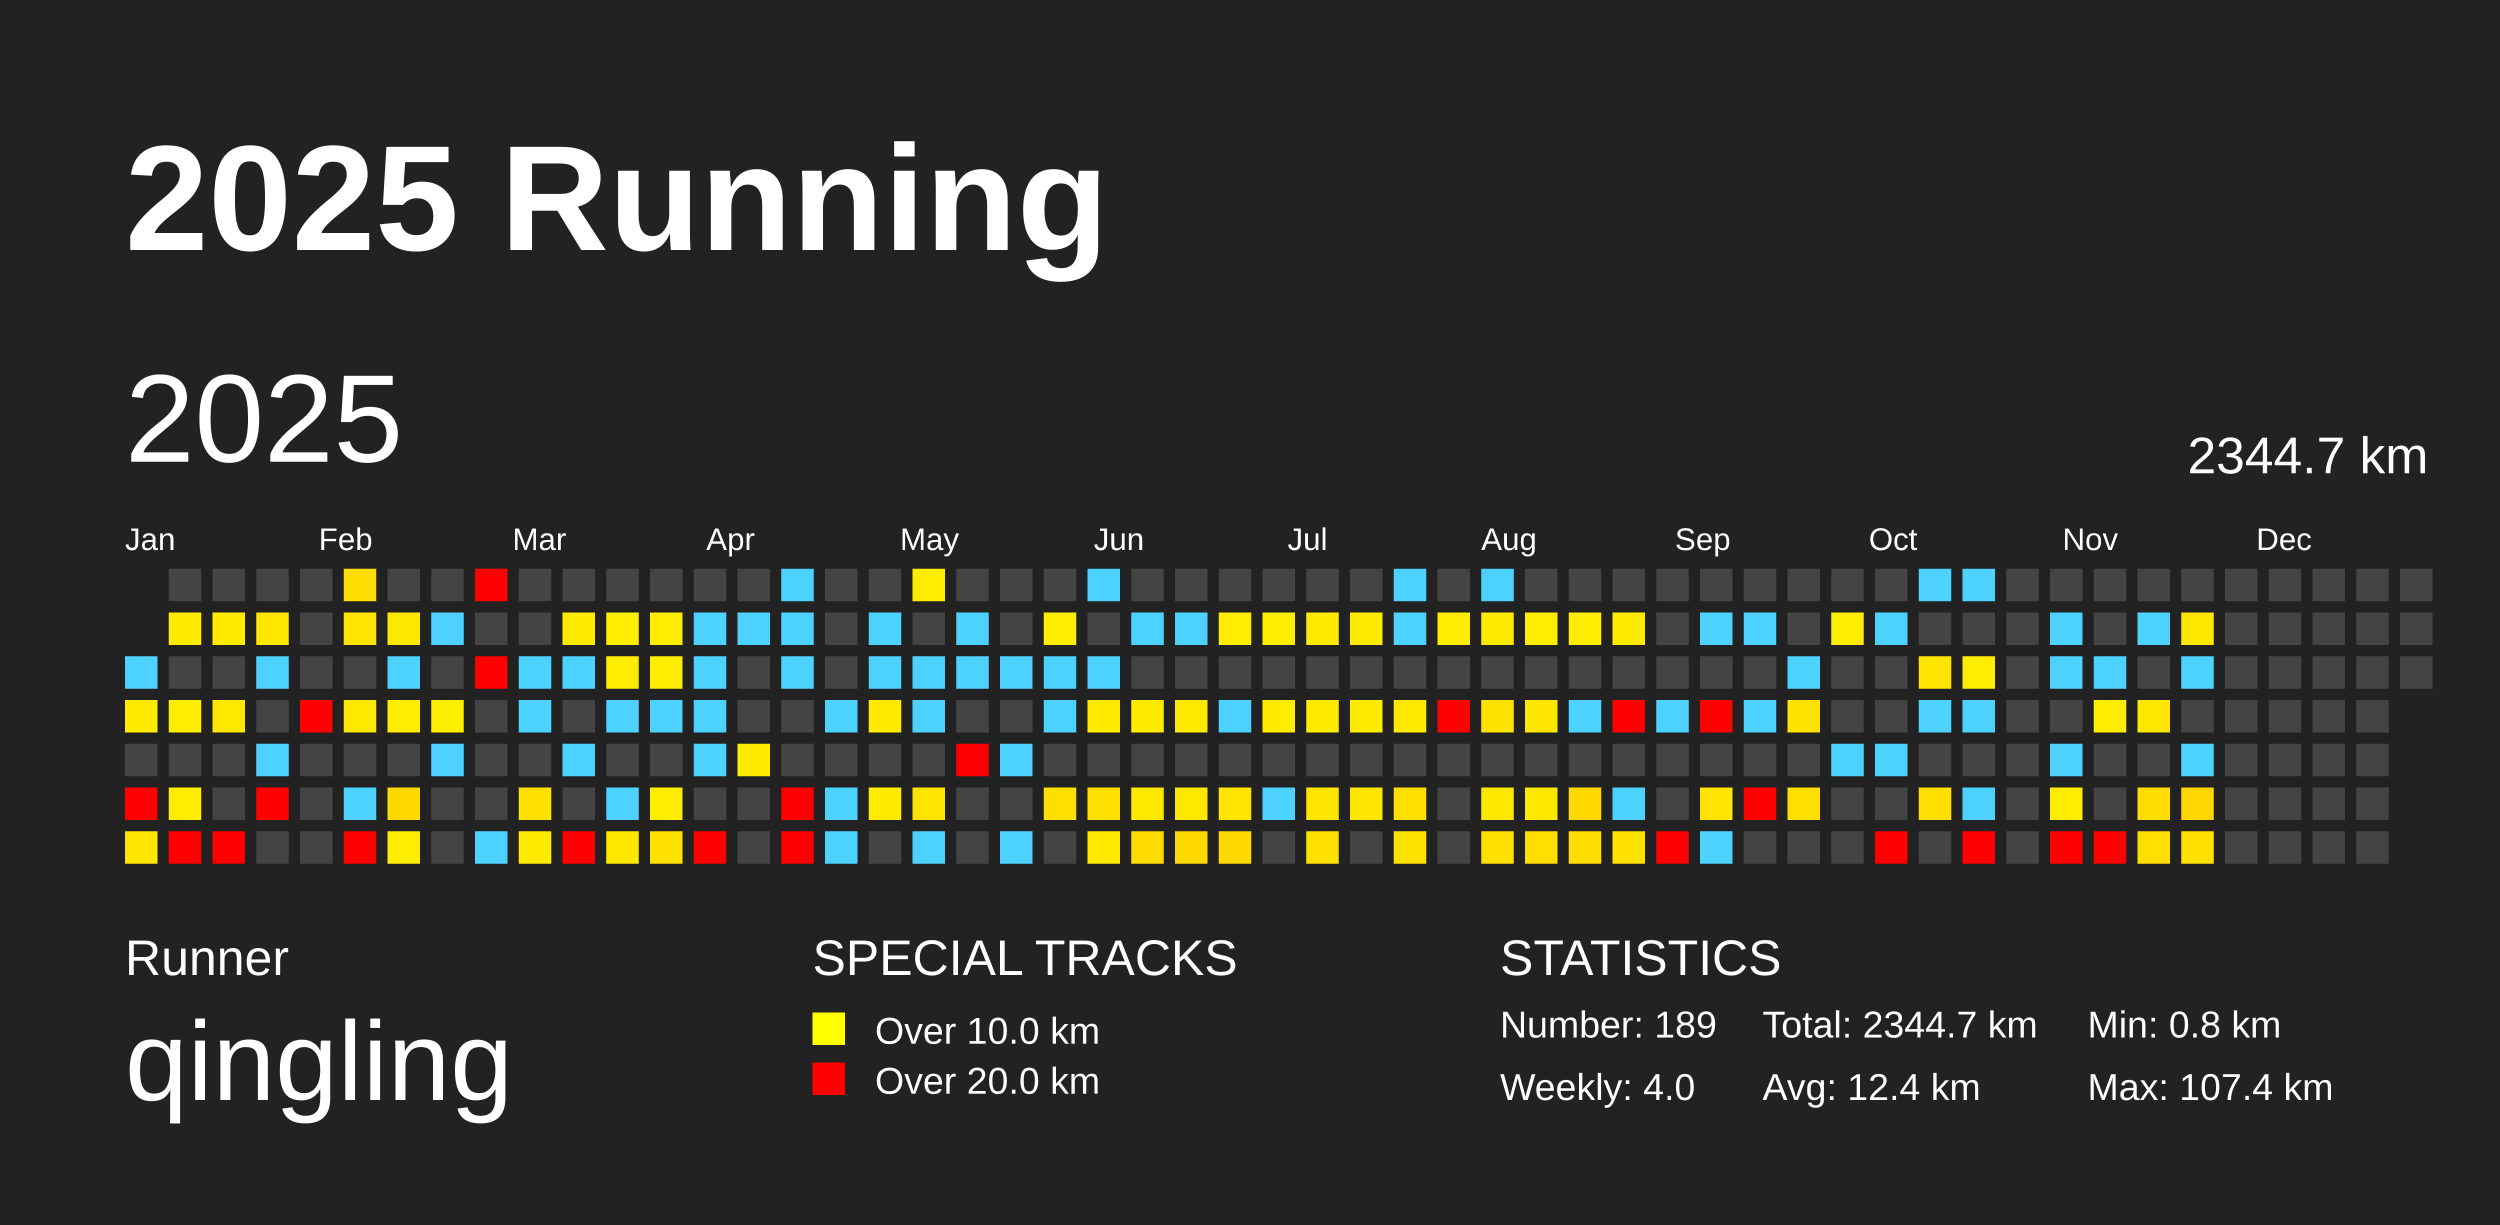
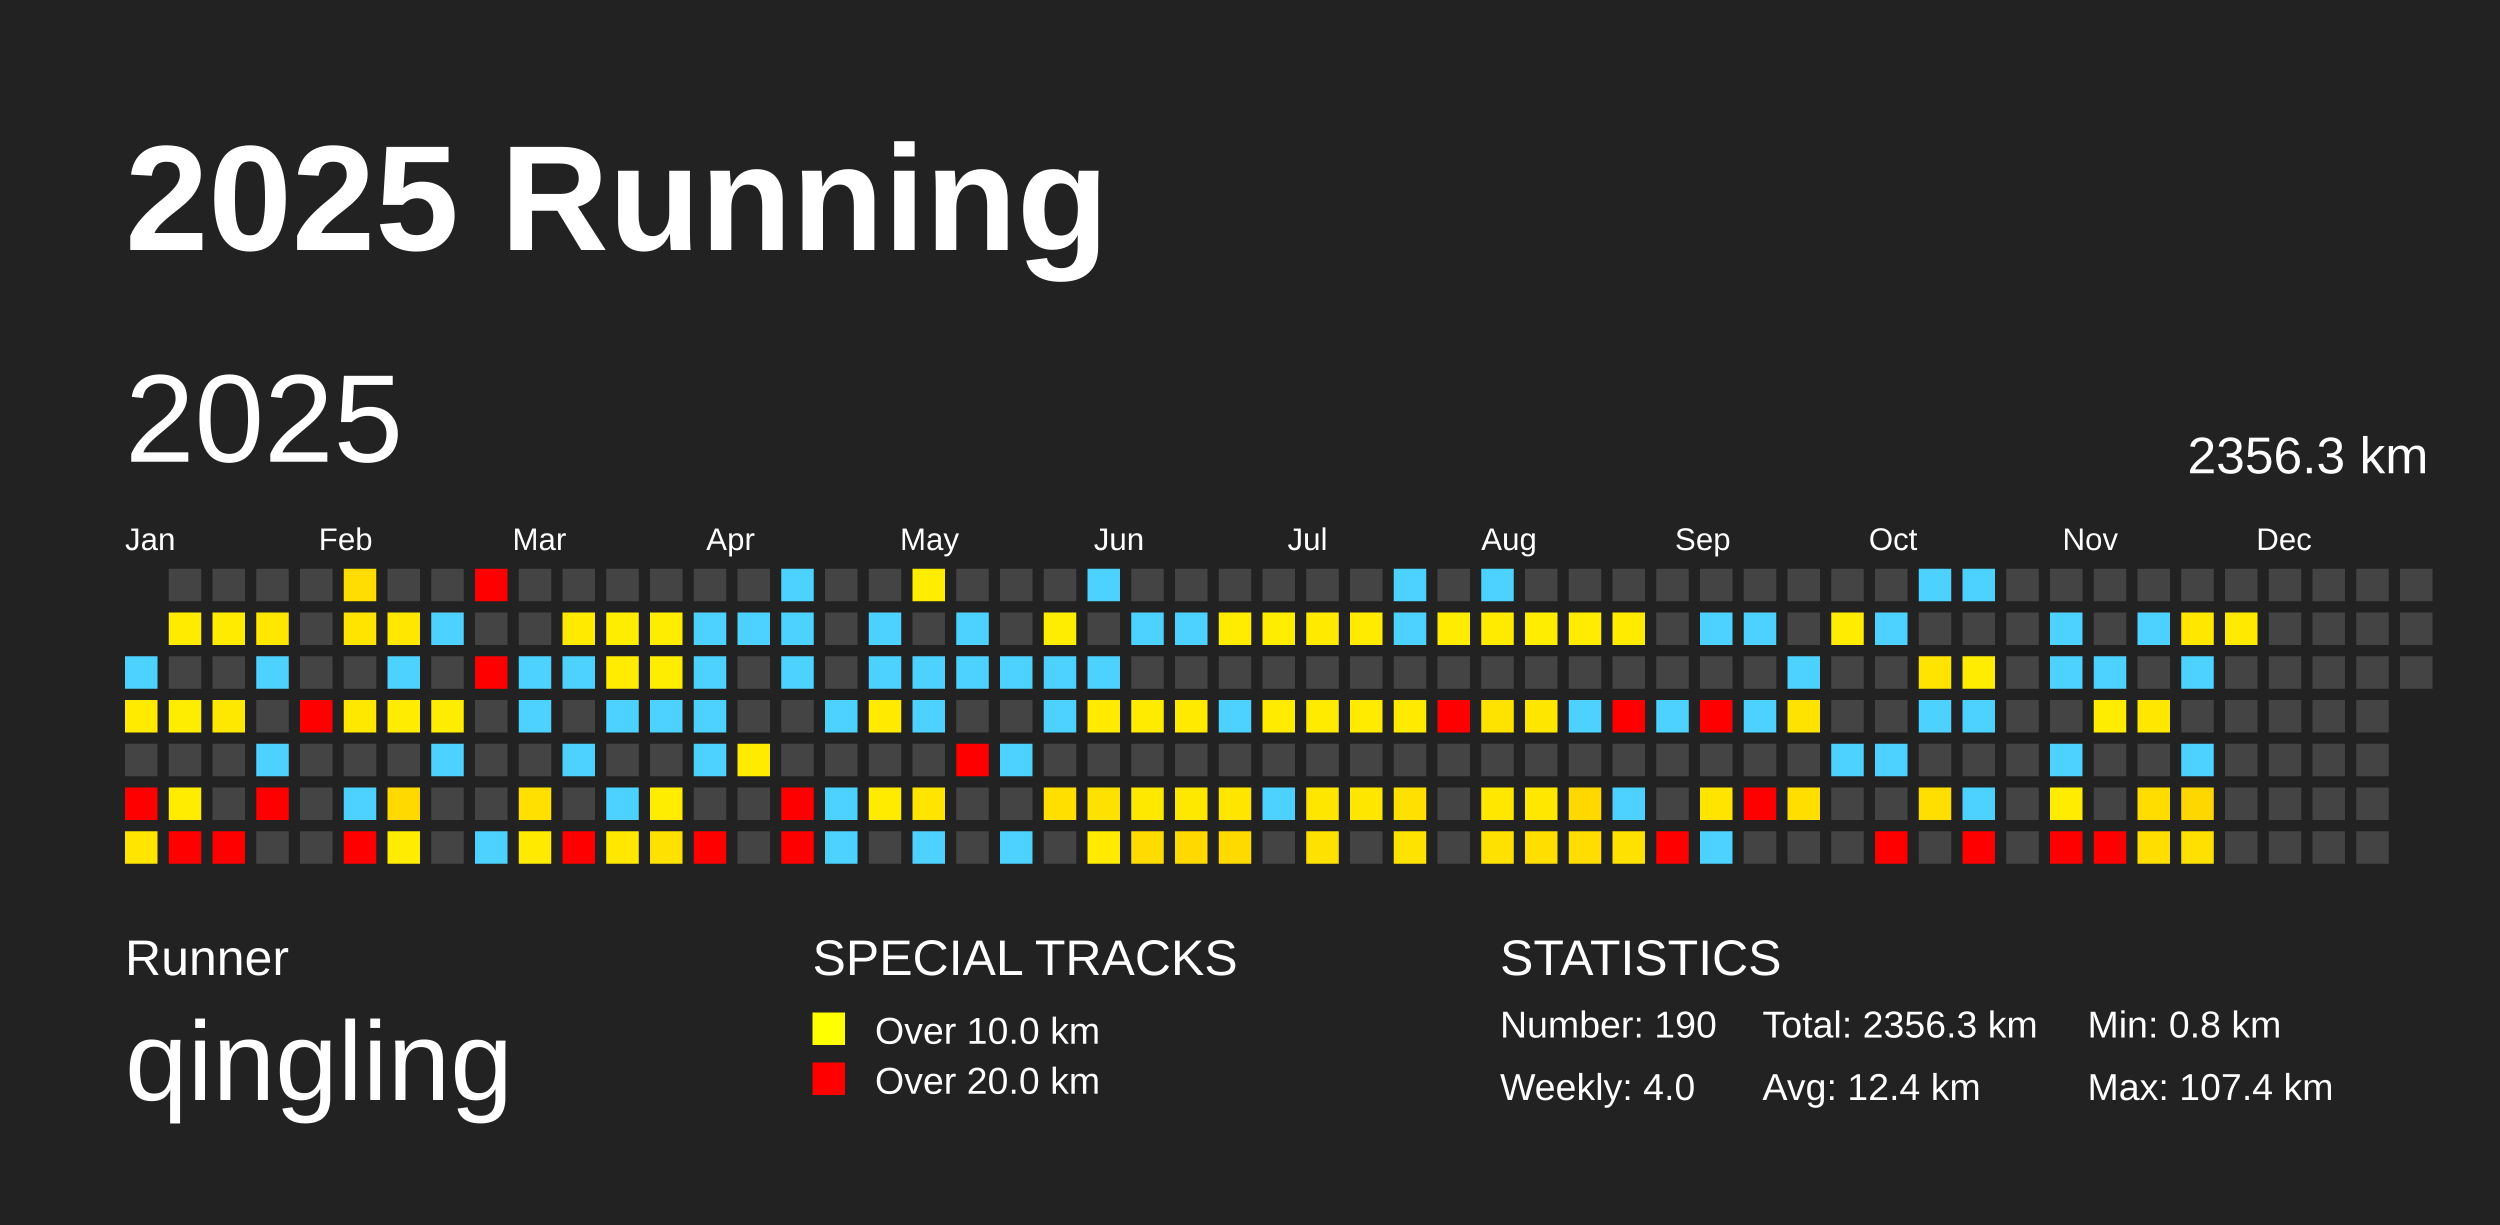
<svg xmlns="http://www.w3.org/2000/svg" baseProfile="full" height="98mm" version="1.1" viewBox="0,0,200,98" width="200mm">
  <defs />
  <rect fill="#222222" height="98" width="200" x="0" y="0" />
  <text fill="#FFFFFF" style="font-size:12px; font-family:Arial; font-weight:bold;" x="10" y="20">2025 Running</text>
  <text fill="#FFFFFF" style="font-size:4px; font-family:Arial" x="10" y="78">Runner</text>
  <text fill="#FFFFFF" style="font-size:9px; font-family:Arial" x="10" y="88">qingling</text>
  <text fill="#FFFFFF" style="font-size:4px; font-family:Arial" x="65" y="78">SPECIAL TRACKS</text>
  <rect fill="yellow" height="2.6" width="2.6" x="65" y="81" />
  <text fill="#FFFFFF" style="font-size:3px; font-family:Arial" x="70" y="83.5">Over 10.0 km</text>
  <rect fill="red" height="2.6" width="2.6" x="65" y="85" />
  <text fill="#FFFFFF" style="font-size:3px; font-family:Arial" x="70" y="87.5">Over 20.0 km</text>
  <text fill="#FFFFFF" style="font-size:4px; font-family:Arial" x="120" y="78">STATISTICS</text>
-   <text fill="#FFFFFF" style="font-size:3px; font-family:Arial" x="120" y="83">Number: 189</text>
+   <text fill="#FFFFFF" style="font-size:3px; font-family:Arial" x="120" y="83">Number: 190</text>
  <text fill="#FFFFFF" style="font-size:3px; font-family:Arial" x="120" y="88">Weekly: 4.0</text>
-   <text fill="#FFFFFF" style="font-size:3px; font-family:Arial" x="141" y="83">Total: 2344.7 km</text>
+   <text fill="#FFFFFF" style="font-size:3px; font-family:Arial" x="141" y="83">Total: 2356.3 km</text>
  <text fill="#FFFFFF" style="font-size:3px; font-family:Arial" x="141" y="88">Avg: 12.4 km</text>
  <text fill="#FFFFFF" style="font-size:3px; font-family:Arial" x="167" y="83">Min: 0.8 km</text>
  <text fill="#FFFFFF" style="font-size:3px; font-family:Arial" x="167" y="88">Max: 107.4 km</text>
  <text dominant-baseline="hanging" fill="#FFFFFF" style="font-size:10.0px; font-family:Arial;" x="10" y="30">2025</text>
-   <text dominant-baseline="hanging" fill="#FFFFFF" style="font-size:4.125px; font-family:Arial;" x="175" y="35">2344.7 km</text>
+   <text dominant-baseline="hanging" fill="#FFFFFF" style="font-size:4.125px; font-family:Arial;" x="175" y="35">2356.3 km</text>
  <text fill="#FFFFFF" style="font-size:2.5px; font-family:Arial" x="10.0" y="44">Jan</text>
  <text fill="#FFFFFF" style="font-size:2.5px; font-family:Arial" x="25.5" y="44">Feb</text>
  <text fill="#FFFFFF" style="font-size:2.5px; font-family:Arial" x="41.0" y="44">Mar</text>
  <text fill="#FFFFFF" style="font-size:2.5px; font-family:Arial" x="56.5" y="44">Apr</text>
  <text fill="#FFFFFF" style="font-size:2.5px; font-family:Arial" x="72.0" y="44">May</text>
  <text fill="#FFFFFF" style="font-size:2.5px; font-family:Arial" x="87.5" y="44">Jun</text>
  <text fill="#FFFFFF" style="font-size:2.5px; font-family:Arial" x="103.0" y="44">Jul</text>
  <text fill="#FFFFFF" style="font-size:2.5px; font-family:Arial" x="118.5" y="44">Aug</text>
  <text fill="#FFFFFF" style="font-size:2.5px; font-family:Arial" x="134.0" y="44">Sep</text>
  <text fill="#FFFFFF" style="font-size:2.5px; font-family:Arial" x="149.5" y="44">Oct</text>
  <text fill="#FFFFFF" style="font-size:2.5px; font-family:Arial" x="165.0" y="44">Nov</text>
  <text fill="#FFFFFF" style="font-size:2.5px; font-family:Arial" x="180.5" y="44">Dec</text>
  <rect fill="#4dd2ff" height="2.6" width="2.6" x="10.0" y="52.5" />
  <rect fill="#ffeb00" height="2.6" width="2.6" x="10.0" y="56.0" />
  <rect fill="#444444" height="2.6" width="2.6" x="10.0" y="59.5" />
  <rect fill="red" height="2.6" width="2.6" x="10.0" y="63.0" />
  <rect fill="#ffe500" height="2.6" width="2.6" x="10.0" y="66.5" />
  <rect fill="#444444" height="2.6" width="2.6" x="13.5" y="45.5" />
  <rect fill="#ffeb00" height="2.6" width="2.6" x="13.5" y="49.0" />
  <rect fill="#444444" height="2.6" width="2.6" x="13.5" y="52.5" />
  <rect fill="#ffed00" height="2.6" width="2.6" x="13.5" y="56.0" />
  <rect fill="#444444" height="2.6" width="2.6" x="13.5" y="59.5" />
  <rect fill="#ffec00" height="2.6" width="2.6" x="13.5" y="63.0" />
  <rect fill="red" height="2.6" width="2.6" x="13.5" y="66.5" />
  <rect fill="#444444" height="2.6" width="2.6" x="17.0" y="45.5" />
  <rect fill="#ffeb00" height="2.6" width="2.6" x="17.0" y="49.0" />
  <rect fill="#444444" height="2.6" width="2.6" x="17.0" y="52.5" />
  <rect fill="#ffe800" height="2.6" width="2.6" x="17.0" y="56.0" />
  <rect fill="#444444" height="2.6" width="2.6" x="17.0" y="59.5" />
  <rect fill="#444444" height="2.6" width="2.6" x="17.0" y="63.0" />
  <rect fill="red" height="2.6" width="2.6" x="17.0" y="66.5" />
  <rect fill="#444444" height="2.6" width="2.6" x="20.5" y="45.5" />
  <rect fill="#ffe700" height="2.6" width="2.6" x="20.5" y="49.0" />
  <rect fill="#4dd2ff" height="2.6" width="2.6" x="20.5" y="52.5" />
  <rect fill="#444444" height="2.6" width="2.6" x="20.5" y="56.0" />
  <rect fill="#4dd2ff" height="2.6" width="2.6" x="20.5" y="59.5" />
  <rect fill="red" height="2.6" width="2.6" x="20.5" y="63.0" />
  <rect fill="#444444" height="2.6" width="2.6" x="20.5" y="66.5" />
  <rect fill="#444444" height="2.6" width="2.6" x="24.0" y="45.5" />
  <rect fill="#444444" height="2.6" width="2.6" x="24.0" y="49.0" />
  <rect fill="#444444" height="2.6" width="2.6" x="24.0" y="52.5" />
  <rect fill="red" height="2.6" width="2.6" x="24.0" y="56.0" />
  <rect fill="#444444" height="2.6" width="2.6" x="24.0" y="59.5" />
  <rect fill="#444444" height="2.6" width="2.6" x="24.0" y="63.0" />
  <rect fill="#444444" height="2.6" width="2.6" x="24.0" y="66.5" />
  <rect fill="#ffdd00" height="2.6" width="2.6" x="27.5" y="45.5" />
  <rect fill="#ffe400" height="2.6" width="2.6" x="27.5" y="49.0" />
  <rect fill="#444444" height="2.6" width="2.6" x="27.5" y="52.5" />
  <rect fill="#ffe800" height="2.6" width="2.6" x="27.5" y="56.0" />
  <rect fill="#444444" height="2.6" width="2.6" x="27.5" y="59.5" />
  <rect fill="#4dd2ff" height="2.6" width="2.6" x="27.5" y="63.0" />
  <rect fill="red" height="2.6" width="2.6" x="27.5" y="66.5" />
  <rect fill="#444444" height="2.6" width="2.6" x="31.0" y="45.5" />
  <rect fill="#ffe700" height="2.6" width="2.6" x="31.0" y="49.0" />
  <rect fill="#4dd2ff" height="2.6" width="2.6" x="31.0" y="52.5" />
  <rect fill="#ffec00" height="2.6" width="2.6" x="31.0" y="56.0" />
  <rect fill="#444444" height="2.6" width="2.6" x="31.0" y="59.5" />
  <rect fill="#ffd900" height="2.6" width="2.6" x="31.0" y="63.0" />
  <rect fill="#ffec00" height="2.6" width="2.6" x="31.0" y="66.5" />
  <rect fill="#444444" height="2.6" width="2.6" x="34.5" y="45.5" />
  <rect fill="#4dd2ff" height="2.6" width="2.6" x="34.5" y="49.0" />
  <rect fill="#444444" height="2.6" width="2.6" x="34.5" y="52.5" />
  <rect fill="#ffed00" height="2.6" width="2.6" x="34.5" y="56.0" />
  <rect fill="#4dd2ff" height="2.6" width="2.6" x="34.5" y="59.5" />
  <rect fill="#444444" height="2.6" width="2.6" x="34.5" y="63.0" />
  <rect fill="#444444" height="2.6" width="2.6" x="34.5" y="66.5" />
  <rect fill="red" height="2.6" width="2.6" x="38.0" y="45.5" />
  <rect fill="#444444" height="2.6" width="2.6" x="38.0" y="49.0" />
  <rect fill="red" height="2.6" width="2.6" x="38.0" y="52.5" />
  <rect fill="#444444" height="2.6" width="2.6" x="38.0" y="56.0" />
  <rect fill="#444444" height="2.6" width="2.6" x="38.0" y="59.5" />
  <rect fill="#444444" height="2.6" width="2.6" x="38.0" y="63.0" />
  <rect fill="#4dd2ff" height="2.6" width="2.6" x="38.0" y="66.5" />
  <rect fill="#444444" height="2.6" width="2.6" x="41.5" y="45.5" />
  <rect fill="#444444" height="2.6" width="2.6" x="41.5" y="49.0" />
  <rect fill="#4dd2ff" height="2.6" width="2.6" x="41.5" y="52.5" />
  <rect fill="#4dd2ff" height="2.6" width="2.6" x="41.5" y="56.0" />
  <rect fill="#444444" height="2.6" width="2.6" x="41.5" y="59.5" />
  <rect fill="#ffe000" height="2.6" width="2.6" x="41.5" y="63.0" />
  <rect fill="#ffea00" height="2.6" width="2.6" x="41.5" y="66.5" />
  <rect fill="#444444" height="2.6" width="2.6" x="45.0" y="45.5" />
  <rect fill="#ffea00" height="2.6" width="2.6" x="45.0" y="49.0" />
  <rect fill="#4dd2ff" height="2.6" width="2.6" x="45.0" y="52.5" />
  <rect fill="#444444" height="2.6" width="2.6" x="45.0" y="56.0" />
  <rect fill="#4dd2ff" height="2.6" width="2.6" x="45.0" y="59.5" />
  <rect fill="#444444" height="2.6" width="2.6" x="45.0" y="63.0" />
  <rect fill="red" height="2.6" width="2.6" x="45.0" y="66.5" />
  <rect fill="#444444" height="2.6" width="2.6" x="48.5" y="45.5" />
  <rect fill="#ffed00" height="2.6" width="2.6" x="48.5" y="49.0" />
  <rect fill="#ffec00" height="2.6" width="2.6" x="48.5" y="52.5" />
  <rect fill="#4dd2ff" height="2.6" width="2.6" x="48.5" y="56.0" />
  <rect fill="#444444" height="2.6" width="2.6" x="48.5" y="59.5" />
  <rect fill="#4dd2ff" height="2.6" width="2.6" x="48.5" y="63.0" />
  <rect fill="#ffe700" height="2.6" width="2.6" x="48.5" y="66.5" />
  <rect fill="#444444" height="2.6" width="2.6" x="52.0" y="45.5" />
  <rect fill="#ffed00" height="2.6" width="2.6" x="52.0" y="49.0" />
  <rect fill="#ffed00" height="2.6" width="2.6" x="52.0" y="52.5" />
  <rect fill="#4dd2ff" height="2.6" width="2.6" x="52.0" y="56.0" />
  <rect fill="#444444" height="2.6" width="2.6" x="52.0" y="59.5" />
  <rect fill="#ffed00" height="2.6" width="2.6" x="52.0" y="63.0" />
  <rect fill="#ffe100" height="2.6" width="2.6" x="52.0" y="66.5" />
  <rect fill="#444444" height="2.6" width="2.6" x="55.5" y="45.5" />
  <rect fill="#4dd2ff" height="2.6" width="2.6" x="55.5" y="49.0" />
  <rect fill="#4dd2ff" height="2.6" width="2.6" x="55.5" y="52.5" />
  <rect fill="#4dd2ff" height="2.6" width="2.6" x="55.5" y="56.0" />
  <rect fill="#4dd2ff" height="2.6" width="2.6" x="55.5" y="59.5" />
  <rect fill="#444444" height="2.6" width="2.6" x="55.5" y="63.0" />
  <rect fill="red" height="2.6" width="2.6" x="55.5" y="66.5" />
  <rect fill="#444444" height="2.6" width="2.6" x="59.0" y="45.5" />
  <rect fill="#4dd2ff" height="2.6" width="2.6" x="59.0" y="49.0" />
  <rect fill="#444444" height="2.6" width="2.6" x="59.0" y="52.5" />
  <rect fill="#444444" height="2.6" width="2.6" x="59.0" y="56.0" />
  <rect fill="#ffeb00" height="2.6" width="2.6" x="59.0" y="59.5" />
  <rect fill="#444444" height="2.6" width="2.6" x="59.0" y="63.0" />
  <rect fill="#444444" height="2.6" width="2.6" x="59.0" y="66.5" />
  <rect fill="#4dd2ff" height="2.6" width="2.6" x="62.5" y="45.5" />
  <rect fill="#4dd2ff" height="2.6" width="2.6" x="62.5" y="49.0" />
  <rect fill="#4dd2ff" height="2.6" width="2.6" x="62.5" y="52.5" />
  <rect fill="#444444" height="2.6" width="2.6" x="62.5" y="56.0" />
  <rect fill="#444444" height="2.6" width="2.6" x="62.5" y="59.5" />
  <rect fill="red" height="2.6" width="2.6" x="62.5" y="63.0" />
  <rect fill="red" height="2.6" width="2.6" x="62.5" y="66.5" />
  <rect fill="#444444" height="2.6" width="2.6" x="66.0" y="45.5" />
  <rect fill="#444444" height="2.6" width="2.6" x="66.0" y="49.0" />
  <rect fill="#444444" height="2.6" width="2.6" x="66.0" y="52.5" />
  <rect fill="#4dd2ff" height="2.6" width="2.6" x="66.0" y="56.0" />
  <rect fill="#444444" height="2.6" width="2.6" x="66.0" y="59.5" />
  <rect fill="#4dd2ff" height="2.6" width="2.6" x="66.0" y="63.0" />
  <rect fill="#4dd2ff" height="2.6" width="2.6" x="66.0" y="66.5" />
  <rect fill="#444444" height="2.6" width="2.6" x="69.5" y="45.5" />
  <rect fill="#4dd2ff" height="2.6" width="2.6" x="69.5" y="49.0" />
  <rect fill="#4dd2ff" height="2.6" width="2.6" x="69.5" y="52.5" />
  <rect fill="#ffea00" height="2.6" width="2.6" x="69.5" y="56.0" />
  <rect fill="#444444" height="2.6" width="2.6" x="69.5" y="59.5" />
  <rect fill="#ffeb00" height="2.6" width="2.6" x="69.5" y="63.0" />
  <rect fill="#444444" height="2.6" width="2.6" x="69.5" y="66.5" />
  <rect fill="#ffed00" height="2.6" width="2.6" x="73.0" y="45.5" />
  <rect fill="#444444" height="2.6" width="2.6" x="73.0" y="49.0" />
  <rect fill="#4dd2ff" height="2.6" width="2.6" x="73.0" y="52.5" />
  <rect fill="#4dd2ff" height="2.6" width="2.6" x="73.0" y="56.0" />
  <rect fill="#444444" height="2.6" width="2.6" x="73.0" y="59.5" />
  <rect fill="#ffe400" height="2.6" width="2.6" x="73.0" y="63.0" />
  <rect fill="#4dd2ff" height="2.6" width="2.6" x="73.0" y="66.5" />
  <rect fill="#444444" height="2.6" width="2.6" x="76.5" y="45.5" />
  <rect fill="#4dd2ff" height="2.6" width="2.6" x="76.5" y="49.0" />
  <rect fill="#4dd2ff" height="2.6" width="2.6" x="76.5" y="52.5" />
  <rect fill="#444444" height="2.6" width="2.6" x="76.5" y="56.0" />
  <rect fill="red" height="2.6" width="2.6" x="76.5" y="59.5" />
  <rect fill="#444444" height="2.6" width="2.6" x="76.5" y="63.0" />
  <rect fill="#444444" height="2.6" width="2.6" x="76.5" y="66.5" />
  <rect fill="#444444" height="2.6" width="2.6" x="80.0" y="45.5" />
  <rect fill="#444444" height="2.6" width="2.6" x="80.0" y="49.0" />
  <rect fill="#4dd2ff" height="2.6" width="2.6" x="80.0" y="52.5" />
  <rect fill="#444444" height="2.6" width="2.6" x="80.0" y="56.0" />
  <rect fill="#4dd2ff" height="2.6" width="2.6" x="80.0" y="59.5" />
  <rect fill="#444444" height="2.6" width="2.6" x="80.0" y="63.0" />
  <rect fill="#4dd2ff" height="2.6" width="2.6" x="80.0" y="66.5" />
  <rect fill="#444444" height="2.6" width="2.6" x="83.5" y="45.5" />
  <rect fill="#ffed00" height="2.6" width="2.6" x="83.5" y="49.0" />
  <rect fill="#4dd2ff" height="2.6" width="2.6" x="83.5" y="52.5" />
  <rect fill="#4dd2ff" height="2.6" width="2.6" x="83.5" y="56.0" />
  <rect fill="#444444" height="2.6" width="2.6" x="83.5" y="59.5" />
  <rect fill="#ffdf00" height="2.6" width="2.6" x="83.5" y="63.0" />
  <rect fill="#444444" height="2.6" width="2.6" x="83.5" y="66.5" />
  <rect fill="#4dd2ff" height="2.6" width="2.6" x="87.0" y="45.5" />
  <rect fill="#444444" height="2.6" width="2.6" x="87.0" y="49.0" />
  <rect fill="#4dd2ff" height="2.6" width="2.6" x="87.0" y="52.5" />
  <rect fill="#ffea00" height="2.6" width="2.6" x="87.0" y="56.0" />
  <rect fill="#444444" height="2.6" width="2.6" x="87.0" y="59.5" />
  <rect fill="#ffe100" height="2.6" width="2.6" x="87.0" y="63.0" />
  <rect fill="#ffea00" height="2.6" width="2.6" x="87.0" y="66.5" />
  <rect fill="#444444" height="2.6" width="2.6" x="90.5" y="45.5" />
  <rect fill="#4dd2ff" height="2.6" width="2.6" x="90.5" y="49.0" />
  <rect fill="#444444" height="2.6" width="2.6" x="90.5" y="52.5" />
  <rect fill="#ffeb00" height="2.6" width="2.6" x="90.5" y="56.0" />
  <rect fill="#444444" height="2.6" width="2.6" x="90.5" y="59.5" />
  <rect fill="#ffe800" height="2.6" width="2.6" x="90.5" y="63.0" />
  <rect fill="#ffdb00" height="2.6" width="2.6" x="90.5" y="66.5" />
  <rect fill="#444444" height="2.6" width="2.6" x="94.0" y="45.5" />
  <rect fill="#4dd2ff" height="2.6" width="2.6" x="94.0" y="49.0" />
  <rect fill="#444444" height="2.6" width="2.6" x="94.0" y="52.5" />
  <rect fill="#ffea00" height="2.6" width="2.6" x="94.0" y="56.0" />
  <rect fill="#444444" height="2.6" width="2.6" x="94.0" y="59.5" />
  <rect fill="#ffe800" height="2.6" width="2.6" x="94.0" y="63.0" />
  <rect fill="#ffd900" height="2.6" width="2.6" x="94.0" y="66.5" />
  <rect fill="#444444" height="2.6" width="2.6" x="97.5" y="45.5" />
  <rect fill="#ffec00" height="2.6" width="2.6" x="97.5" y="49.0" />
  <rect fill="#444444" height="2.6" width="2.6" x="97.5" y="52.5" />
  <rect fill="#4dd2ff" height="2.6" width="2.6" x="97.5" y="56.0" />
  <rect fill="#444444" height="2.6" width="2.6" x="97.5" y="59.5" />
  <rect fill="#ffe500" height="2.6" width="2.6" x="97.5" y="63.0" />
  <rect fill="#ffda00" height="2.6" width="2.6" x="97.5" y="66.5" />
  <rect fill="#444444" height="2.6" width="2.6" x="101.0" y="45.5" />
  <rect fill="#ffed00" height="2.6" width="2.6" x="101.0" y="49.0" />
  <rect fill="#444444" height="2.6" width="2.6" x="101.0" y="52.5" />
  <rect fill="#ffeb00" height="2.6" width="2.6" x="101.0" y="56.0" />
  <rect fill="#444444" height="2.6" width="2.6" x="101.0" y="59.5" />
  <rect fill="#4dd2ff" height="2.6" width="2.6" x="101.0" y="63.0" />
  <rect fill="#444444" height="2.6" width="2.6" x="101.0" y="66.5" />
  <rect fill="#444444" height="2.6" width="2.6" x="104.5" y="45.5" />
  <rect fill="#ffea00" height="2.6" width="2.6" x="104.5" y="49.0" />
  <rect fill="#444444" height="2.6" width="2.6" x="104.5" y="52.5" />
  <rect fill="#ffeb00" height="2.6" width="2.6" x="104.5" y="56.0" />
  <rect fill="#444444" height="2.6" width="2.6" x="104.5" y="59.5" />
  <rect fill="#ffe600" height="2.6" width="2.6" x="104.5" y="63.0" />
  <rect fill="#ffe100" height="2.6" width="2.6" x="104.5" y="66.5" />
  <rect fill="#444444" height="2.6" width="2.6" x="108.0" y="45.5" />
  <rect fill="#ffeb00" height="2.6" width="2.6" x="108.0" y="49.0" />
  <rect fill="#444444" height="2.6" width="2.6" x="108.0" y="52.5" />
  <rect fill="#ffeb00" height="2.6" width="2.6" x="108.0" y="56.0" />
  <rect fill="#444444" height="2.6" width="2.6" x="108.0" y="59.5" />
  <rect fill="#ffe600" height="2.6" width="2.6" x="108.0" y="63.0" />
  <rect fill="#444444" height="2.6" width="2.6" x="108.0" y="66.5" />
  <rect fill="#4dd2ff" height="2.6" width="2.6" x="111.5" y="45.5" />
  <rect fill="#4dd2ff" height="2.6" width="2.6" x="111.5" y="49.0" />
  <rect fill="#444444" height="2.6" width="2.6" x="111.5" y="52.5" />
  <rect fill="#ffea00" height="2.6" width="2.6" x="111.5" y="56.0" />
  <rect fill="#444444" height="2.6" width="2.6" x="111.5" y="59.5" />
  <rect fill="#ffe000" height="2.6" width="2.6" x="111.5" y="63.0" />
  <rect fill="#ffe300" height="2.6" width="2.6" x="111.5" y="66.5" />
  <rect fill="#444444" height="2.6" width="2.6" x="115.0" y="45.5" />
  <rect fill="#ffec00" height="2.6" width="2.6" x="115.0" y="49.0" />
  <rect fill="#444444" height="2.6" width="2.6" x="115.0" y="52.5" />
  <rect fill="red" height="2.6" width="2.6" x="115.0" y="56.0" />
  <rect fill="#444444" height="2.6" width="2.6" x="115.0" y="59.5" />
  <rect fill="#444444" height="2.6" width="2.6" x="115.0" y="63.0" />
  <rect fill="#444444" height="2.6" width="2.6" x="115.0" y="66.5" />
  <rect fill="#4dd2ff" height="2.6" width="2.6" x="118.5" y="45.5" />
  <rect fill="#ffeb00" height="2.6" width="2.6" x="118.5" y="49.0" />
  <rect fill="#444444" height="2.6" width="2.6" x="118.5" y="52.5" />
  <rect fill="#ffe300" height="2.6" width="2.6" x="118.5" y="56.0" />
  <rect fill="#444444" height="2.6" width="2.6" x="118.5" y="59.5" />
  <rect fill="#ffe700" height="2.6" width="2.6" x="118.5" y="63.0" />
  <rect fill="#ffe100" height="2.6" width="2.6" x="118.5" y="66.5" />
  <rect fill="#444444" height="2.6" width="2.6" x="122.0" y="45.5" />
  <rect fill="#ffed00" height="2.6" width="2.6" x="122.0" y="49.0" />
  <rect fill="#444444" height="2.6" width="2.6" x="122.0" y="52.5" />
  <rect fill="#ffe600" height="2.6" width="2.6" x="122.0" y="56.0" />
  <rect fill="#444444" height="2.6" width="2.6" x="122.0" y="59.5" />
  <rect fill="#ffe700" height="2.6" width="2.6" x="122.0" y="63.0" />
  <rect fill="#ffde00" height="2.6" width="2.6" x="122.0" y="66.5" />
  <rect fill="#444444" height="2.6" width="2.6" x="125.5" y="45.5" />
  <rect fill="#ffec00" height="2.6" width="2.6" x="125.5" y="49.0" />
  <rect fill="#444444" height="2.6" width="2.6" x="125.5" y="52.5" />
  <rect fill="#4dd2ff" height="2.6" width="2.6" x="125.5" y="56.0" />
  <rect fill="#444444" height="2.6" width="2.6" x="125.5" y="59.5" />
  <rect fill="#ffd800" height="2.6" width="2.6" x="125.5" y="63.0" />
  <rect fill="#ffdd00" height="2.6" width="2.6" x="125.5" y="66.5" />
  <rect fill="#444444" height="2.6" width="2.6" x="129.0" y="45.5" />
  <rect fill="#ffeb00" height="2.6" width="2.6" x="129.0" y="49.0" />
  <rect fill="#444444" height="2.6" width="2.6" x="129.0" y="52.5" />
  <rect fill="red" height="2.6" width="2.6" x="129.0" y="56.0" />
  <rect fill="#444444" height="2.6" width="2.6" x="129.0" y="59.5" />
  <rect fill="#4dd2ff" height="2.6" width="2.6" x="129.0" y="63.0" />
  <rect fill="#ffe100" height="2.6" width="2.6" x="129.0" y="66.5" />
  <rect fill="#444444" height="2.6" width="2.6" x="132.5" y="45.5" />
  <rect fill="#444444" height="2.6" width="2.6" x="132.5" y="49.0" />
  <rect fill="#444444" height="2.6" width="2.6" x="132.5" y="52.5" />
  <rect fill="#4dd2ff" height="2.6" width="2.6" x="132.5" y="56.0" />
  <rect fill="#444444" height="2.6" width="2.6" x="132.5" y="59.5" />
  <rect fill="#444444" height="2.6" width="2.6" x="132.5" y="63.0" />
  <rect fill="red" height="2.6" width="2.6" x="132.5" y="66.5" />
  <rect fill="#444444" height="2.6" width="2.6" x="136.0" y="45.5" />
  <rect fill="#4dd2ff" height="2.6" width="2.6" x="136.0" y="49.0" />
  <rect fill="#444444" height="2.6" width="2.6" x="136.0" y="52.5" />
  <rect fill="red" height="2.6" width="2.6" x="136.0" y="56.0" />
  <rect fill="#444444" height="2.6" width="2.6" x="136.0" y="59.5" />
  <rect fill="#ffe400" height="2.6" width="2.6" x="136.0" y="63.0" />
  <rect fill="#4dd2ff" height="2.6" width="2.6" x="136.0" y="66.5" />
  <rect fill="#444444" height="2.6" width="2.6" x="139.5" y="45.5" />
  <rect fill="#4dd2ff" height="2.6" width="2.6" x="139.5" y="49.0" />
  <rect fill="#444444" height="2.6" width="2.6" x="139.5" y="52.5" />
  <rect fill="#4dd2ff" height="2.6" width="2.6" x="139.5" y="56.0" />
  <rect fill="#444444" height="2.6" width="2.6" x="139.5" y="59.5" />
  <rect fill="red" height="2.6" width="2.6" x="139.5" y="63.0" />
  <rect fill="#444444" height="2.6" width="2.6" x="139.5" y="66.5" />
  <rect fill="#444444" height="2.6" width="2.6" x="143.0" y="45.5" />
  <rect fill="#444444" height="2.6" width="2.6" x="143.0" y="49.0" />
  <rect fill="#4dd2ff" height="2.6" width="2.6" x="143.0" y="52.5" />
  <rect fill="#ffe300" height="2.6" width="2.6" x="143.0" y="56.0" />
  <rect fill="#444444" height="2.6" width="2.6" x="143.0" y="59.5" />
  <rect fill="#ffde00" height="2.6" width="2.6" x="143.0" y="63.0" />
  <rect fill="#444444" height="2.6" width="2.6" x="143.0" y="66.5" />
  <rect fill="#444444" height="2.6" width="2.6" x="146.5" y="45.5" />
  <rect fill="#ffec00" height="2.6" width="2.6" x="146.5" y="49.0" />
  <rect fill="#444444" height="2.6" width="2.6" x="146.5" y="52.5" />
  <rect fill="#444444" height="2.6" width="2.6" x="146.5" y="56.0" />
  <rect fill="#4dd2ff" height="2.6" width="2.6" x="146.5" y="59.5" />
  <rect fill="#444444" height="2.6" width="2.6" x="146.5" y="63.0" />
  <rect fill="#444444" height="2.6" width="2.6" x="146.5" y="66.5" />
  <rect fill="#444444" height="2.6" width="2.6" x="150.0" y="45.5" />
  <rect fill="#4dd2ff" height="2.6" width="2.6" x="150.0" y="49.0" />
  <rect fill="#444444" height="2.6" width="2.6" x="150.0" y="52.5" />
  <rect fill="#444444" height="2.6" width="2.6" x="150.0" y="56.0" />
  <rect fill="#4dd2ff" height="2.6" width="2.6" x="150.0" y="59.5" />
  <rect fill="#444444" height="2.6" width="2.6" x="150.0" y="63.0" />
  <rect fill="red" height="2.6" width="2.6" x="150.0" y="66.5" />
  <rect fill="#4dd2ff" height="2.6" width="2.6" x="153.5" y="45.5" />
  <rect fill="#444444" height="2.6" width="2.6" x="153.5" y="49.0" />
  <rect fill="#ffe400" height="2.6" width="2.6" x="153.5" y="52.5" />
  <rect fill="#4dd2ff" height="2.6" width="2.6" x="153.5" y="56.0" />
  <rect fill="#444444" height="2.6" width="2.6" x="153.5" y="59.5" />
  <rect fill="#ffde00" height="2.6" width="2.6" x="153.5" y="63.0" />
  <rect fill="#444444" height="2.6" width="2.6" x="153.5" y="66.5" />
  <rect fill="#4dd2ff" height="2.6" width="2.6" x="157.0" y="45.5" />
  <rect fill="#444444" height="2.6" width="2.6" x="157.0" y="49.0" />
  <rect fill="#ffec00" height="2.6" width="2.6" x="157.0" y="52.5" />
  <rect fill="#4dd2ff" height="2.6" width="2.6" x="157.0" y="56.0" />
  <rect fill="#444444" height="2.6" width="2.6" x="157.0" y="59.5" />
  <rect fill="#4dd2ff" height="2.6" width="2.6" x="157.0" y="63.0" />
  <rect fill="red" height="2.6" width="2.6" x="157.0" y="66.5" />
  <rect fill="#444444" height="2.6" width="2.6" x="160.5" y="45.5" />
  <rect fill="#444444" height="2.6" width="2.6" x="160.5" y="49.0" />
  <rect fill="#444444" height="2.6" width="2.6" x="160.5" y="52.5" />
  <rect fill="#444444" height="2.6" width="2.6" x="160.5" y="56.0" />
  <rect fill="#444444" height="2.6" width="2.6" x="160.5" y="59.5" />
  <rect fill="#444444" height="2.6" width="2.6" x="160.5" y="63.0" />
  <rect fill="#444444" height="2.6" width="2.6" x="160.5" y="66.5" />
  <rect fill="#444444" height="2.6" width="2.6" x="164.0" y="45.5" />
  <rect fill="#4dd2ff" height="2.6" width="2.6" x="164.0" y="49.0" />
  <rect fill="#4dd2ff" height="2.6" width="2.6" x="164.0" y="52.5" />
  <rect fill="#444444" height="2.6" width="2.6" x="164.0" y="56.0" />
  <rect fill="#4dd2ff" height="2.6" width="2.6" x="164.0" y="59.5" />
  <rect fill="#ffec00" height="2.6" width="2.6" x="164.0" y="63.0" />
  <rect fill="red" height="2.6" width="2.6" x="164.0" y="66.5" />
  <rect fill="#444444" height="2.6" width="2.6" x="167.5" y="45.5" />
  <rect fill="#444444" height="2.6" width="2.6" x="167.5" y="49.0" />
  <rect fill="#4dd2ff" height="2.6" width="2.6" x="167.5" y="52.5" />
  <rect fill="#ffed00" height="2.6" width="2.6" x="167.5" y="56.0" />
  <rect fill="#444444" height="2.6" width="2.6" x="167.5" y="59.5" />
  <rect fill="#444444" height="2.6" width="2.6" x="167.5" y="63.0" />
  <rect fill="red" height="2.6" width="2.6" x="167.5" y="66.5" />
  <rect fill="#444444" height="2.6" width="2.6" x="171.0" y="45.5" />
  <rect fill="#4dd2ff" height="2.6" width="2.6" x="171.0" y="49.0" />
  <rect fill="#444444" height="2.6" width="2.6" x="171.0" y="52.5" />
  <rect fill="#ffe700" height="2.6" width="2.6" x="171.0" y="56.0" />
  <rect fill="#444444" height="2.6" width="2.6" x="171.0" y="59.5" />
  <rect fill="#ffdd00" height="2.6" width="2.6" x="171.0" y="63.0" />
  <rect fill="#ffde00" height="2.6" width="2.6" x="171.0" y="66.5" />
  <rect fill="#444444" height="2.6" width="2.6" x="174.5" y="45.5" />
  <rect fill="#ffe700" height="2.6" width="2.6" x="174.5" y="49.0" />
  <rect fill="#4dd2ff" height="2.6" width="2.6" x="174.5" y="52.5" />
  <rect fill="#444444" height="2.6" width="2.6" x="174.5" y="56.0" />
  <rect fill="#4dd2ff" height="2.6" width="2.6" x="174.5" y="59.5" />
  <rect fill="#ffd700" height="2.6" width="2.6" x="174.5" y="63.0" />
  <rect fill="#ffe000" height="2.6" width="2.6" x="174.5" y="66.5" />
  <rect fill="#444444" height="2.6" width="2.6" x="178.0" y="45.5" />
-   <rect fill="#444444" height="2.6" width="2.6" x="178.0" y="49.0" />
+   <rect fill="#ffe900" height="2.6" width="2.6" x="178.0" y="49.0" />
  <rect fill="#444444" height="2.6" width="2.6" x="178.0" y="52.5" />
  <rect fill="#444444" height="2.6" width="2.6" x="178.0" y="56.0" />
  <rect fill="#444444" height="2.6" width="2.6" x="178.0" y="59.5" />
  <rect fill="#444444" height="2.6" width="2.6" x="178.0" y="63.0" />
  <rect fill="#444444" height="2.6" width="2.6" x="178.0" y="66.5" />
  <rect fill="#444444" height="2.6" width="2.6" x="181.5" y="45.5" />
  <rect fill="#444444" height="2.6" width="2.6" x="181.5" y="49.0" />
  <rect fill="#444444" height="2.6" width="2.6" x="181.5" y="52.5" />
  <rect fill="#444444" height="2.6" width="2.6" x="181.5" y="56.0" />
  <rect fill="#444444" height="2.6" width="2.6" x="181.5" y="59.5" />
  <rect fill="#444444" height="2.6" width="2.6" x="181.5" y="63.0" />
  <rect fill="#444444" height="2.6" width="2.6" x="181.5" y="66.5" />
  <rect fill="#444444" height="2.6" width="2.6" x="185.0" y="45.5" />
  <rect fill="#444444" height="2.6" width="2.6" x="185.0" y="49.0" />
  <rect fill="#444444" height="2.6" width="2.6" x="185.0" y="52.5" />
  <rect fill="#444444" height="2.6" width="2.6" x="185.0" y="56.0" />
  <rect fill="#444444" height="2.6" width="2.6" x="185.0" y="59.5" />
  <rect fill="#444444" height="2.6" width="2.6" x="185.0" y="63.0" />
  <rect fill="#444444" height="2.6" width="2.6" x="185.0" y="66.5" />
  <rect fill="#444444" height="2.6" width="2.6" x="188.5" y="45.5" />
  <rect fill="#444444" height="2.6" width="2.6" x="188.5" y="49.0" />
  <rect fill="#444444" height="2.6" width="2.6" x="188.5" y="52.5" />
  <rect fill="#444444" height="2.6" width="2.6" x="188.5" y="56.0" />
  <rect fill="#444444" height="2.6" width="2.6" x="188.5" y="59.5" />
  <rect fill="#444444" height="2.6" width="2.6" x="188.5" y="63.0" />
  <rect fill="#444444" height="2.6" width="2.6" x="188.5" y="66.5" />
  <rect fill="#444444" height="2.6" width="2.6" x="192.0" y="45.5" />
  <rect fill="#444444" height="2.6" width="2.6" x="192.0" y="49.0" />
  <rect fill="#444444" height="2.6" width="2.6" x="192.0" y="52.5" />
</svg>
